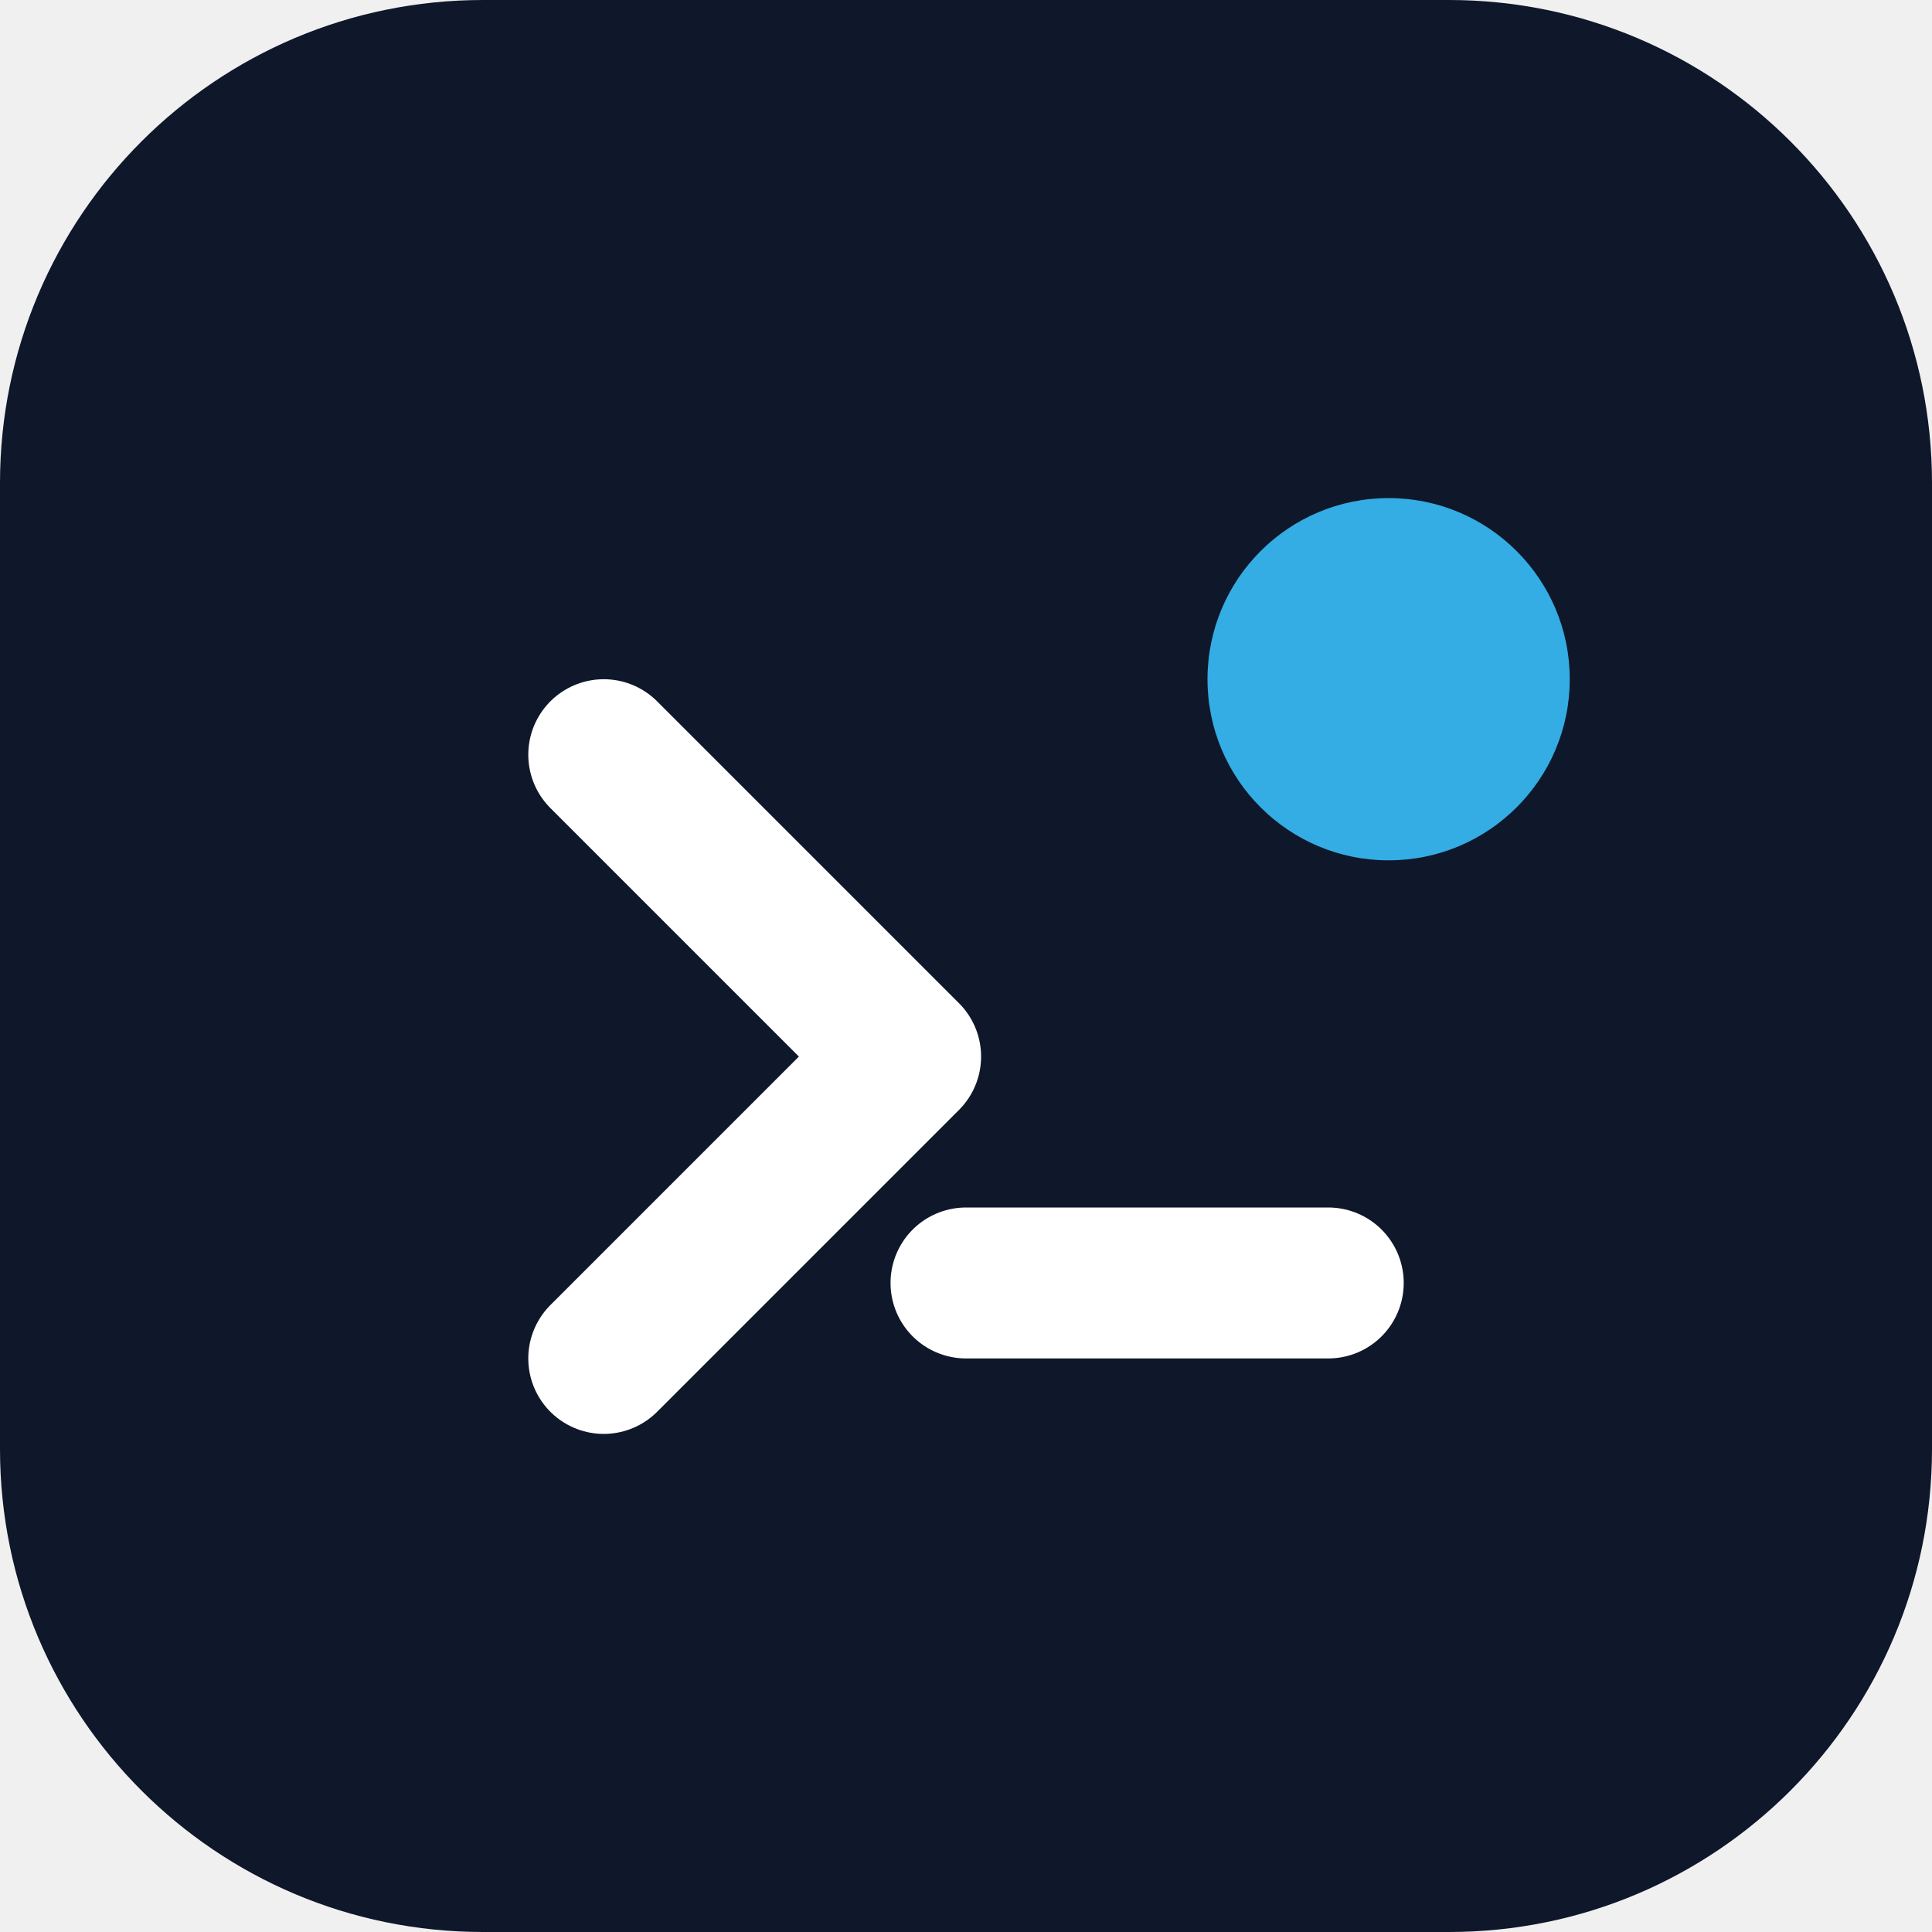
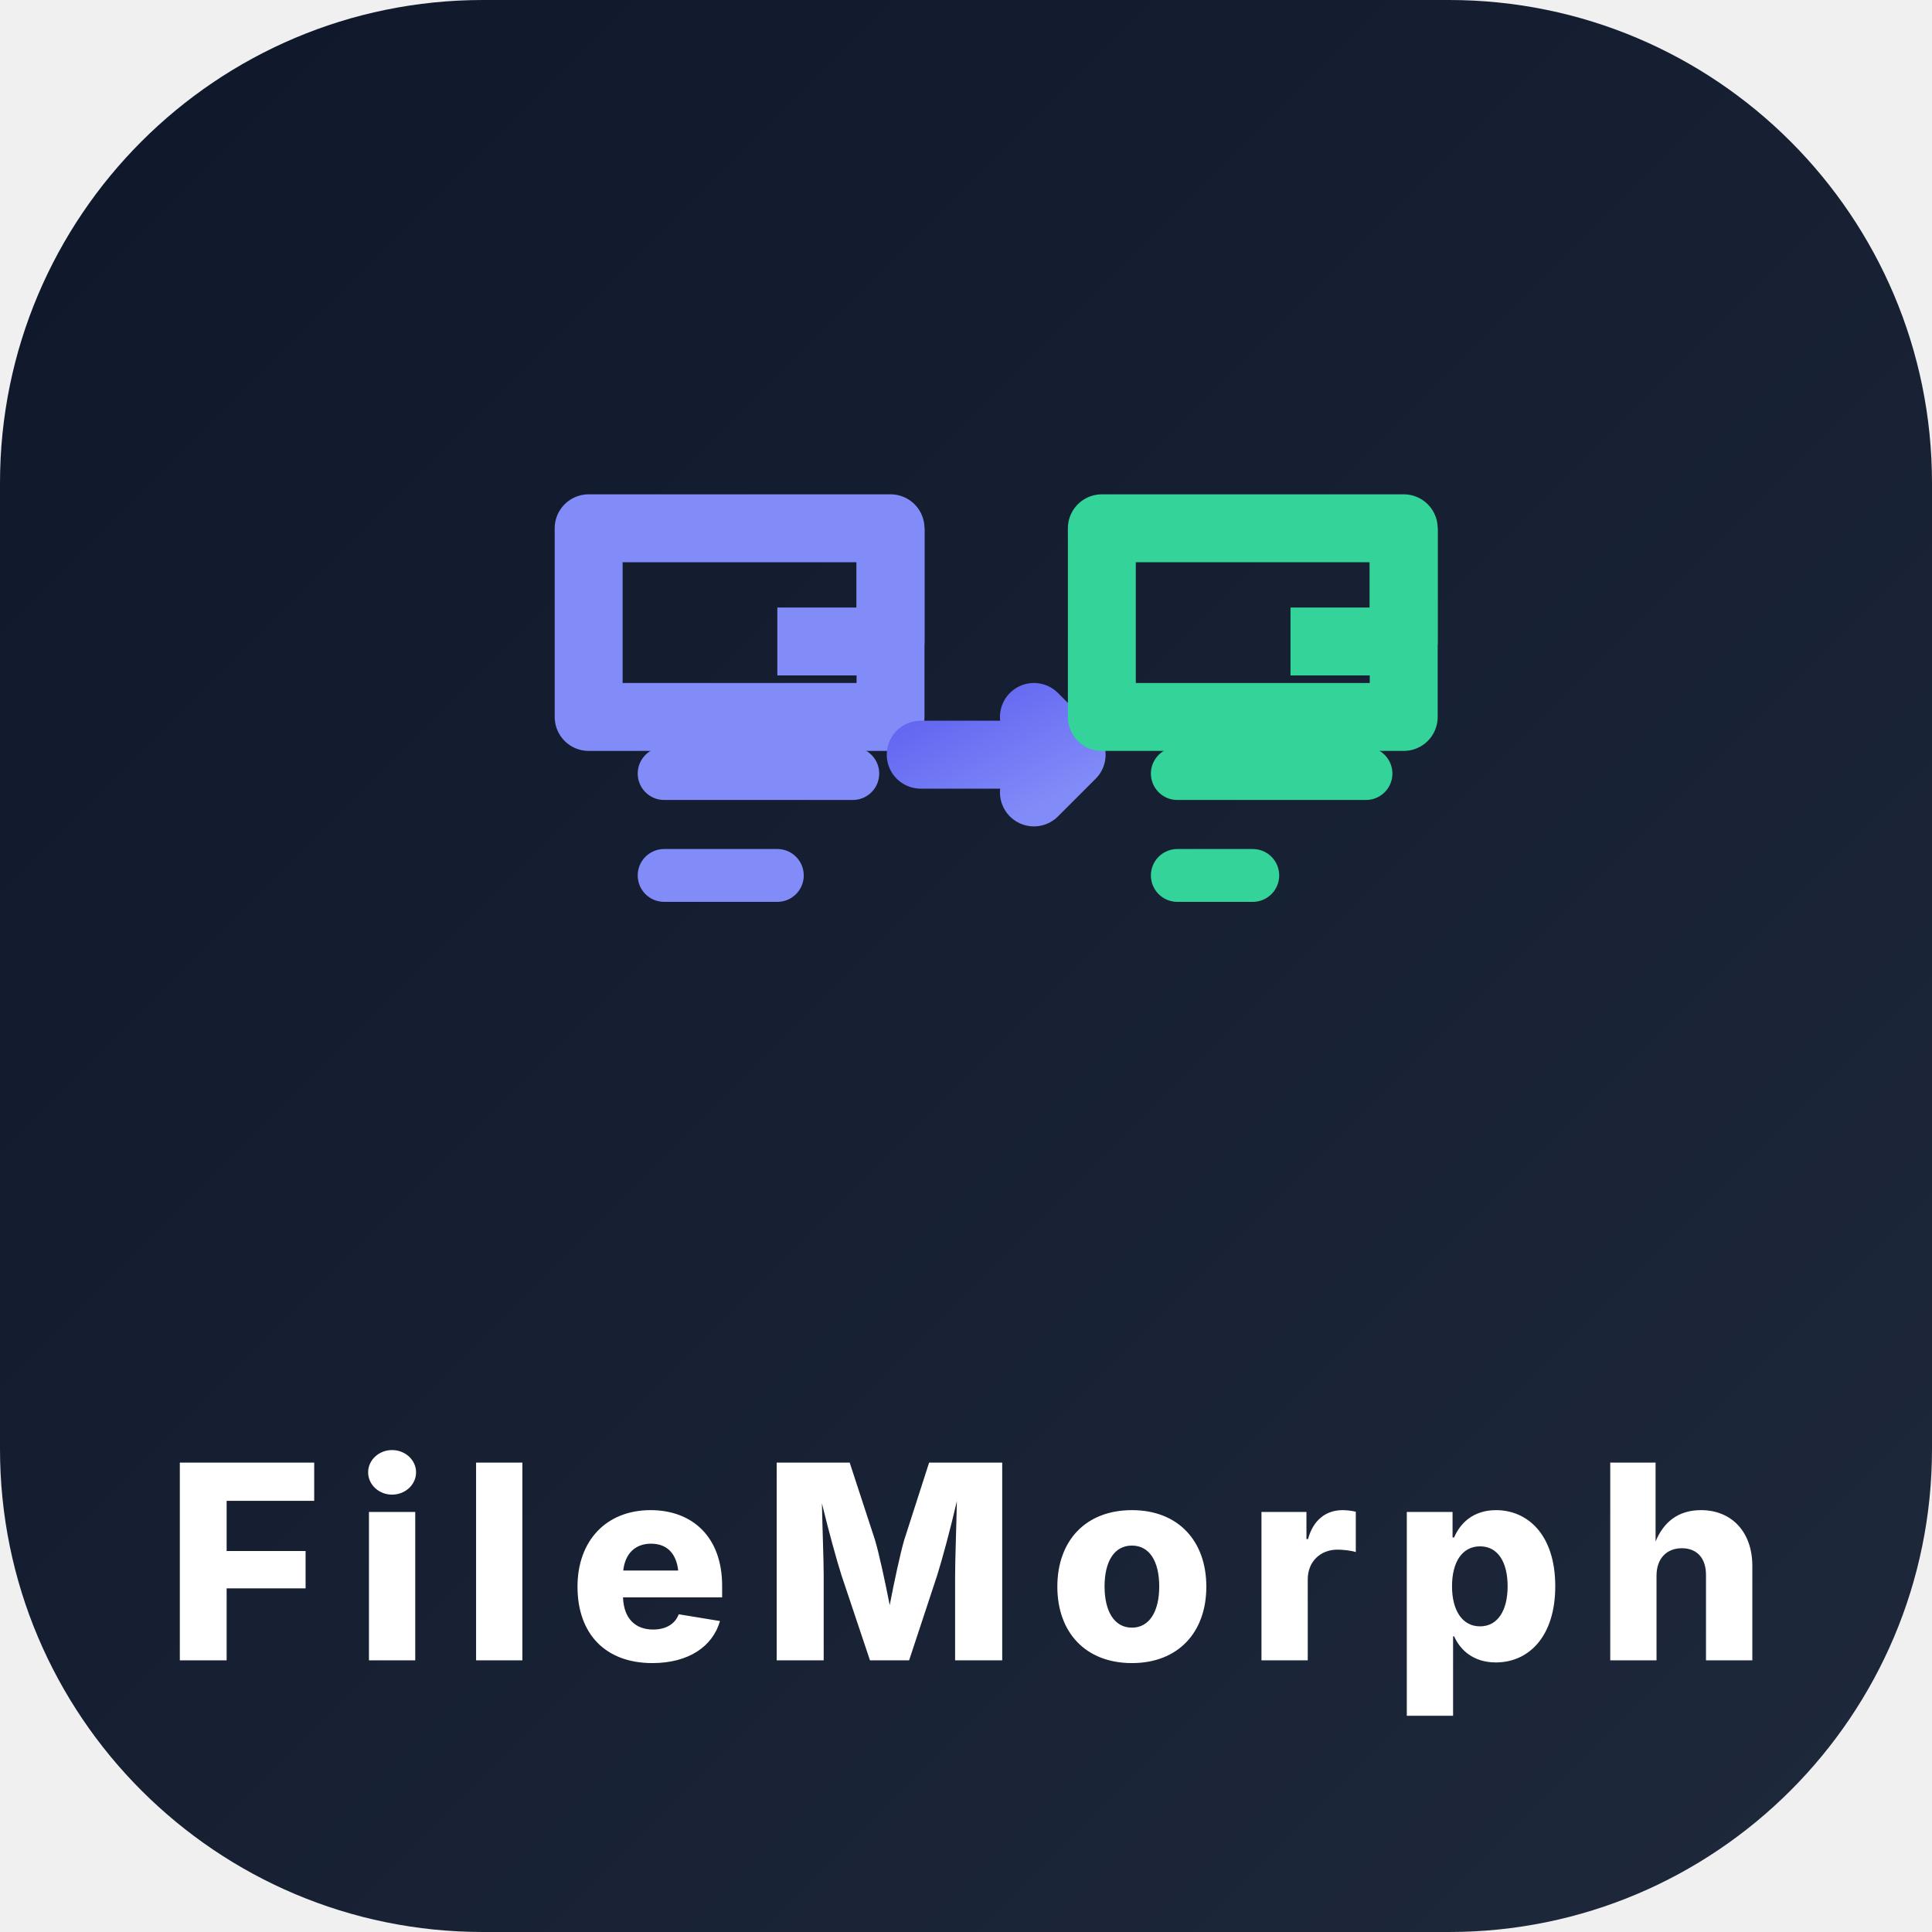
<svg xmlns="http://www.w3.org/2000/svg" width="512" height="512" viewBox="0 0 512 512">
-   <rect width="512" height="512" rx="128" fill="#0f172a" />
-   <path d="M160 200 L240 280 L160 360 M256 340 L352 340" stroke="#ffffff" stroke-width="40" stroke-linecap="round" stroke-linejoin="round" fill="none" />
-   <circle cx="368" cy="180" r="48" fill="#38bdf8" opacity="0.9" />
+   <defs>
+     <linearGradient id="bg" x1="0" y1="0" x2="1" y2="1">
+       <stop offset="0%" stop-color="#0f172a" />
+       <stop offset="100%" stop-color="#1e293b" />
+     </linearGradient>
+     <linearGradient id="accent" x1="0" y1="0" x2="1" y2="1">
+       <stop offset="0%" stop-color="#6366f1" />
+       <stop offset="100%" stop-color="#818cf8" />
+     </linearGradient>
+   </defs>
+   <rect width="512" height="512" rx="128" fill="url(#bg)" />
+   <g transform="translate(256,220)">
+     <path d="M-100-80 L-20-80 L-20-30 L-100-30 Z" fill="none" stroke="#818cf8" stroke-width="18" stroke-linejoin="round" />
+     <path d="M-20-80 L-20-50 L-50-50" fill="none" stroke="#818cf8" stroke-width="18" stroke-linejoin="round" />
+     <line x1="-80" y1="-15" x2="-30" y2="-15" stroke="#818cf8" stroke-width="14" stroke-linecap="round" />
+     <line x1="-80" y1="12" x2="-50" y2="12" stroke="#818cf8" stroke-width="14" stroke-linecap="round" />
+     <path d="M-12-20 L28-20 M18-30 L28-20 L18-10" fill="none" stroke="url(#accent)" stroke-width="18" stroke-linecap="round" stroke-linejoin="round" />
+     <path d="M36-80 L116-80 L116-30 L36-30 Z" fill="none" stroke="#34d399" stroke-width="18" stroke-linejoin="round" />
+     <path d="M116-80 L116-50 L86-50" fill="none" stroke="#34d399" stroke-width="18" stroke-linejoin="round" />
+     <line x1="56" y1="-15" x2="106" y2="-15" stroke="#34d399" stroke-width="14" stroke-linecap="round" />
+     <line x1="56" y1="12" x2="76" y2="12" stroke="#34d399" stroke-width="14" stroke-linecap="round" />
+   </g>
+   <text x="256" y="440" text-anchor="middle" font-family="system-ui,-apple-system,sans-serif" font-size="72" font-weight="800" fill="white" letter-spacing="8">FileMorph</text>
</svg>
